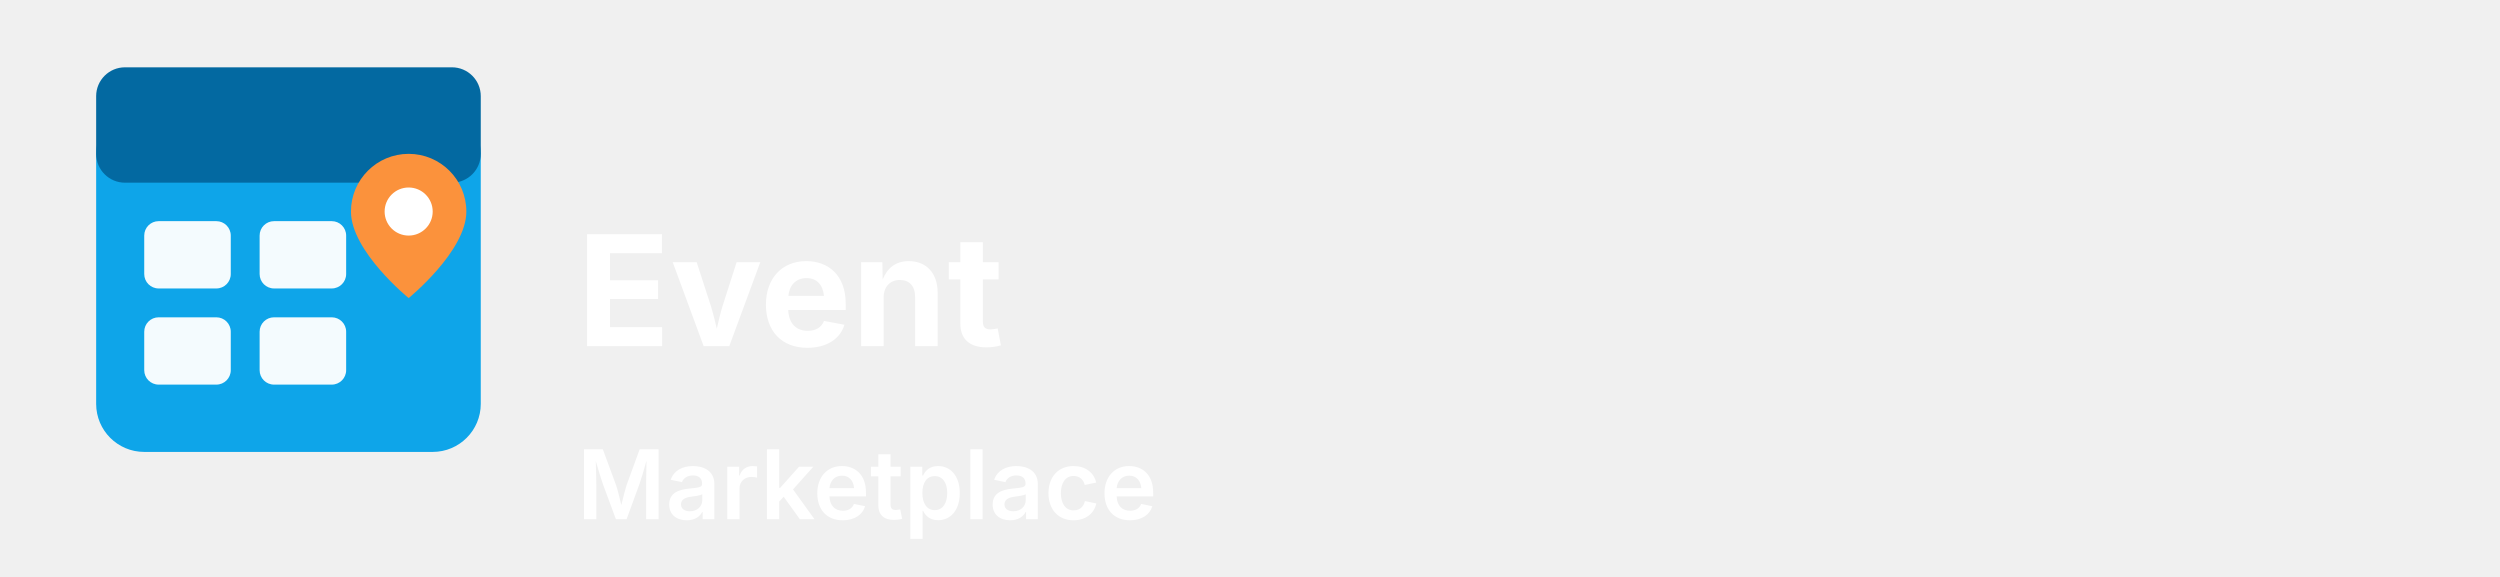
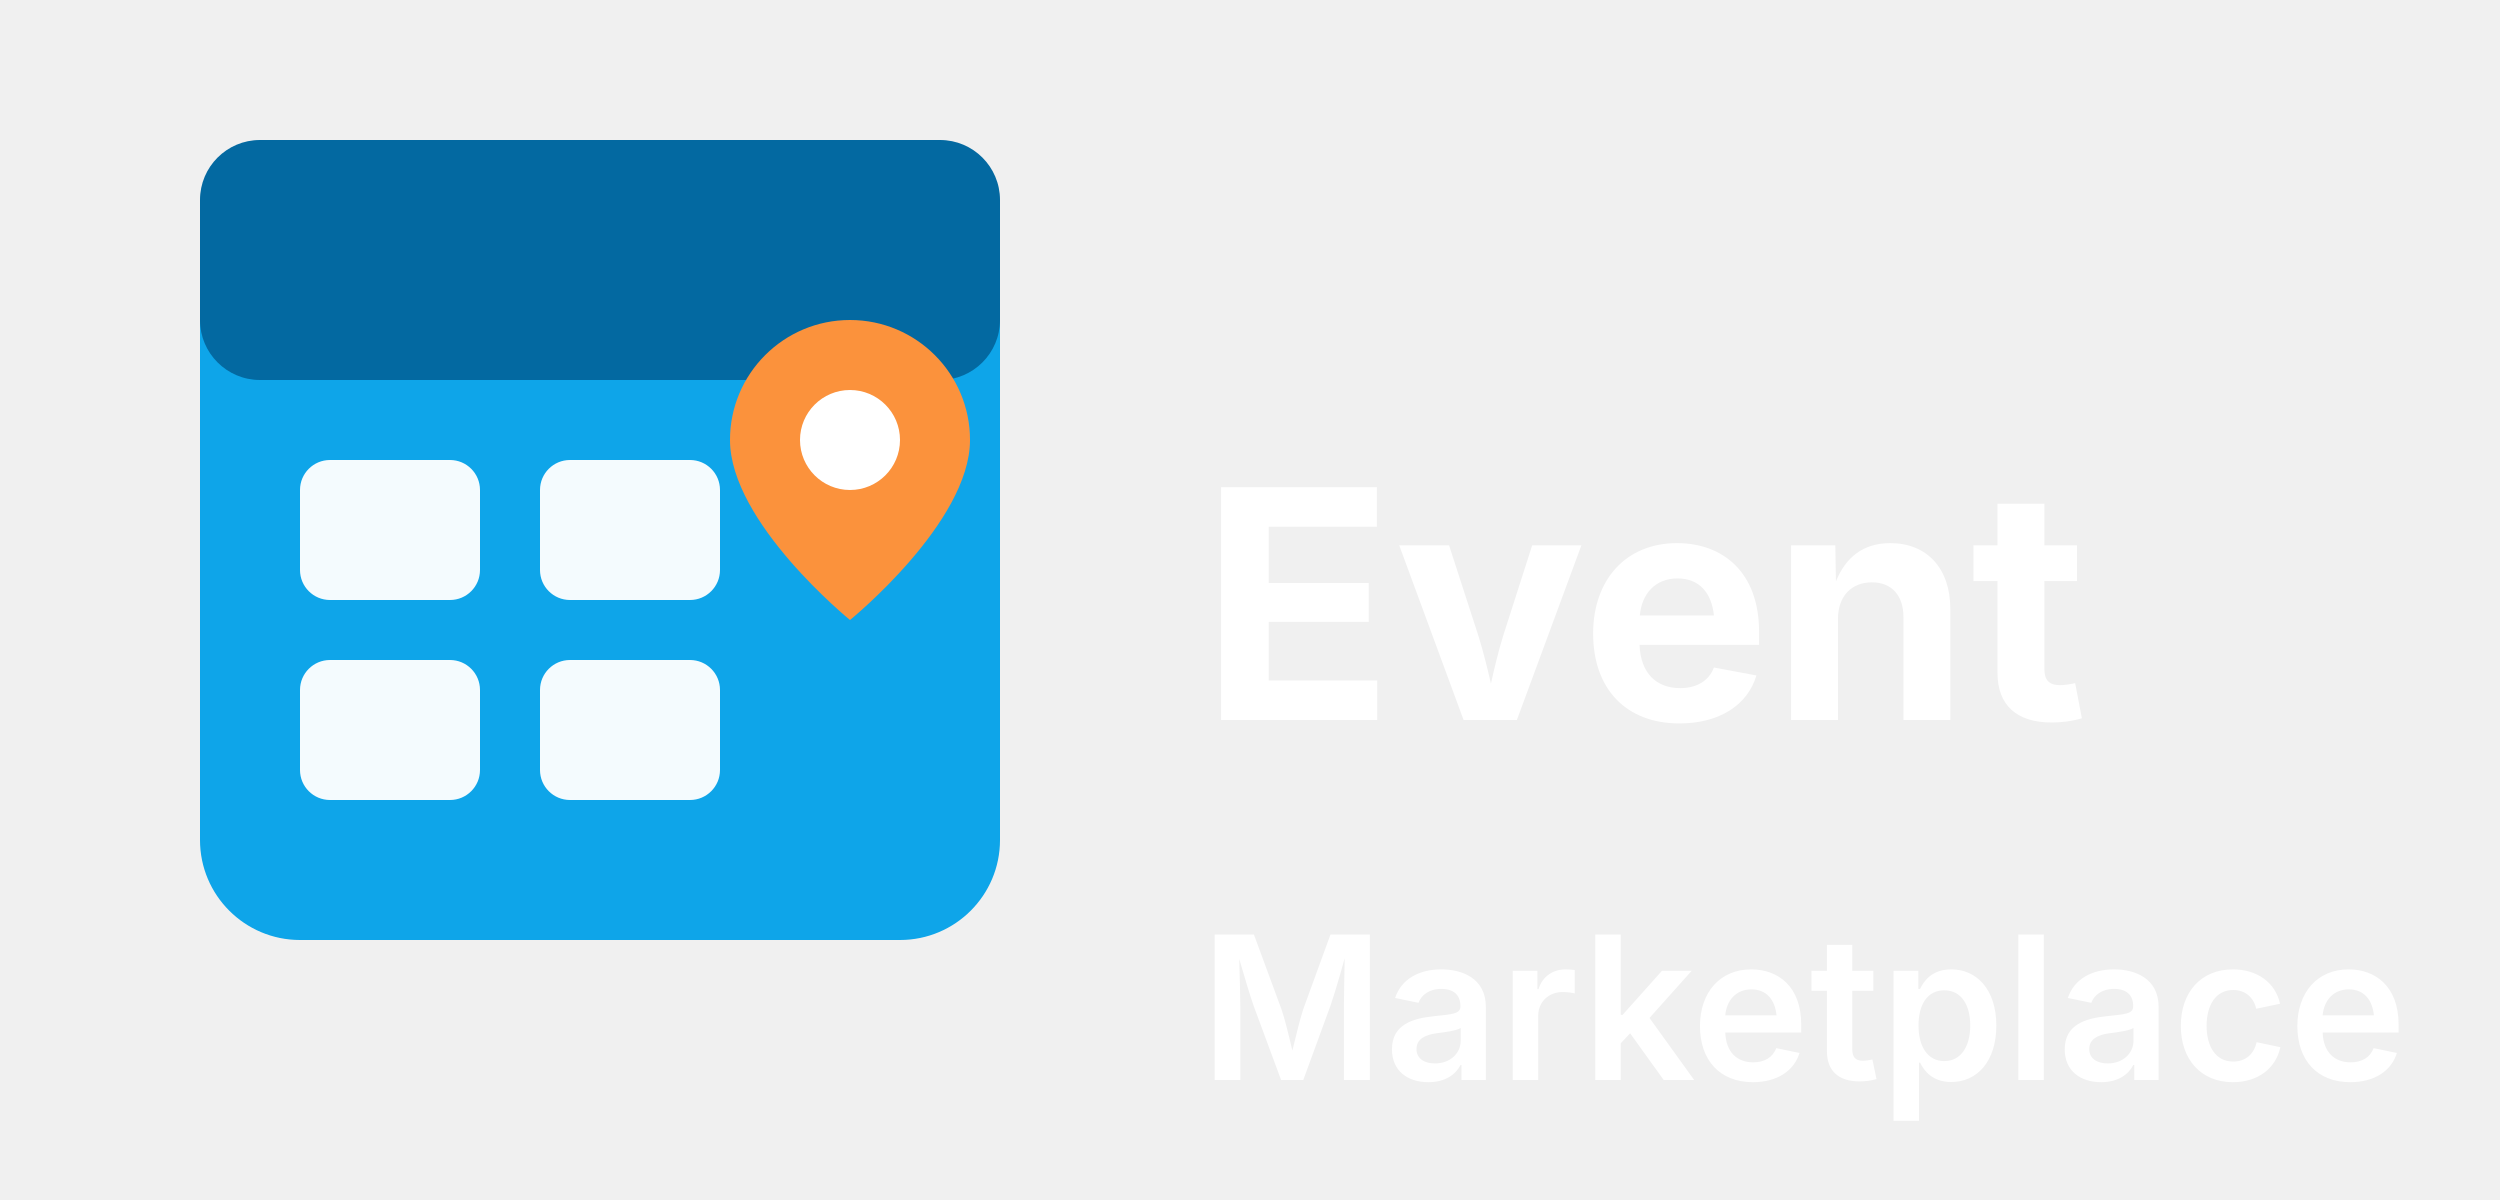
- <svg xmlns="http://www.w3.org/2000/svg" viewBox="0 0 520 120" width="520" height="120" role="img" aria-label="Event Marketplace logo">
+ <svg xmlns="http://www.w3.org/2000/svg" viewBox="0 0 250 120" width="250" height="120" role="img" aria-label="Event Marketplace logo">
  <g transform="translate(20,14)">
    <rect x="0" y="8" width="80" height="72" rx="10" ry="10" fill="#0ea5e9" />
    <rect x="0" y="0" width="80" height="24" rx="6" ry="6" fill="#0369a1" />
    <g fill="#ffffff" opacity="0.95">
      <rect x="10" y="32" width="18" height="14" rx="3" />
      <rect x="34" y="32" width="18" height="14" rx="3" />
      <rect x="10" y="52" width="18" height="14" rx="3" />
      <rect x="34" y="52" width="18" height="14" rx="3" />
    </g>
    <g transform="translate(50,18)">
      <path d="M15 0C8.373 0 3 5.373 3 12C3 20.25 15 30 15 30C15 30 27 20.25 27 12C27 5.373 21.627 0 15 0Z" fill="#fb923c" />
      <circle cx="15" cy="12" r="5" fill="#fff" />
    </g>
  </g>
  <g transform="translate(120,72)">
    <text x="0" y="0" font-family="Inter, system-ui, -apple-system, 'Segoe UI', Roboto, 'Helvetica Neue', Arial" font-size="32" font-weight="700" fill="white">Event</text>
    <text x="0" y="36" font-family="Inter, system-ui, -apple-system, 'Segoe UI', Roboto, 'Helvetica Neue', Arial" font-size="20" font-weight="600" fill="white">Marketplace</text>
  </g>
</svg>
